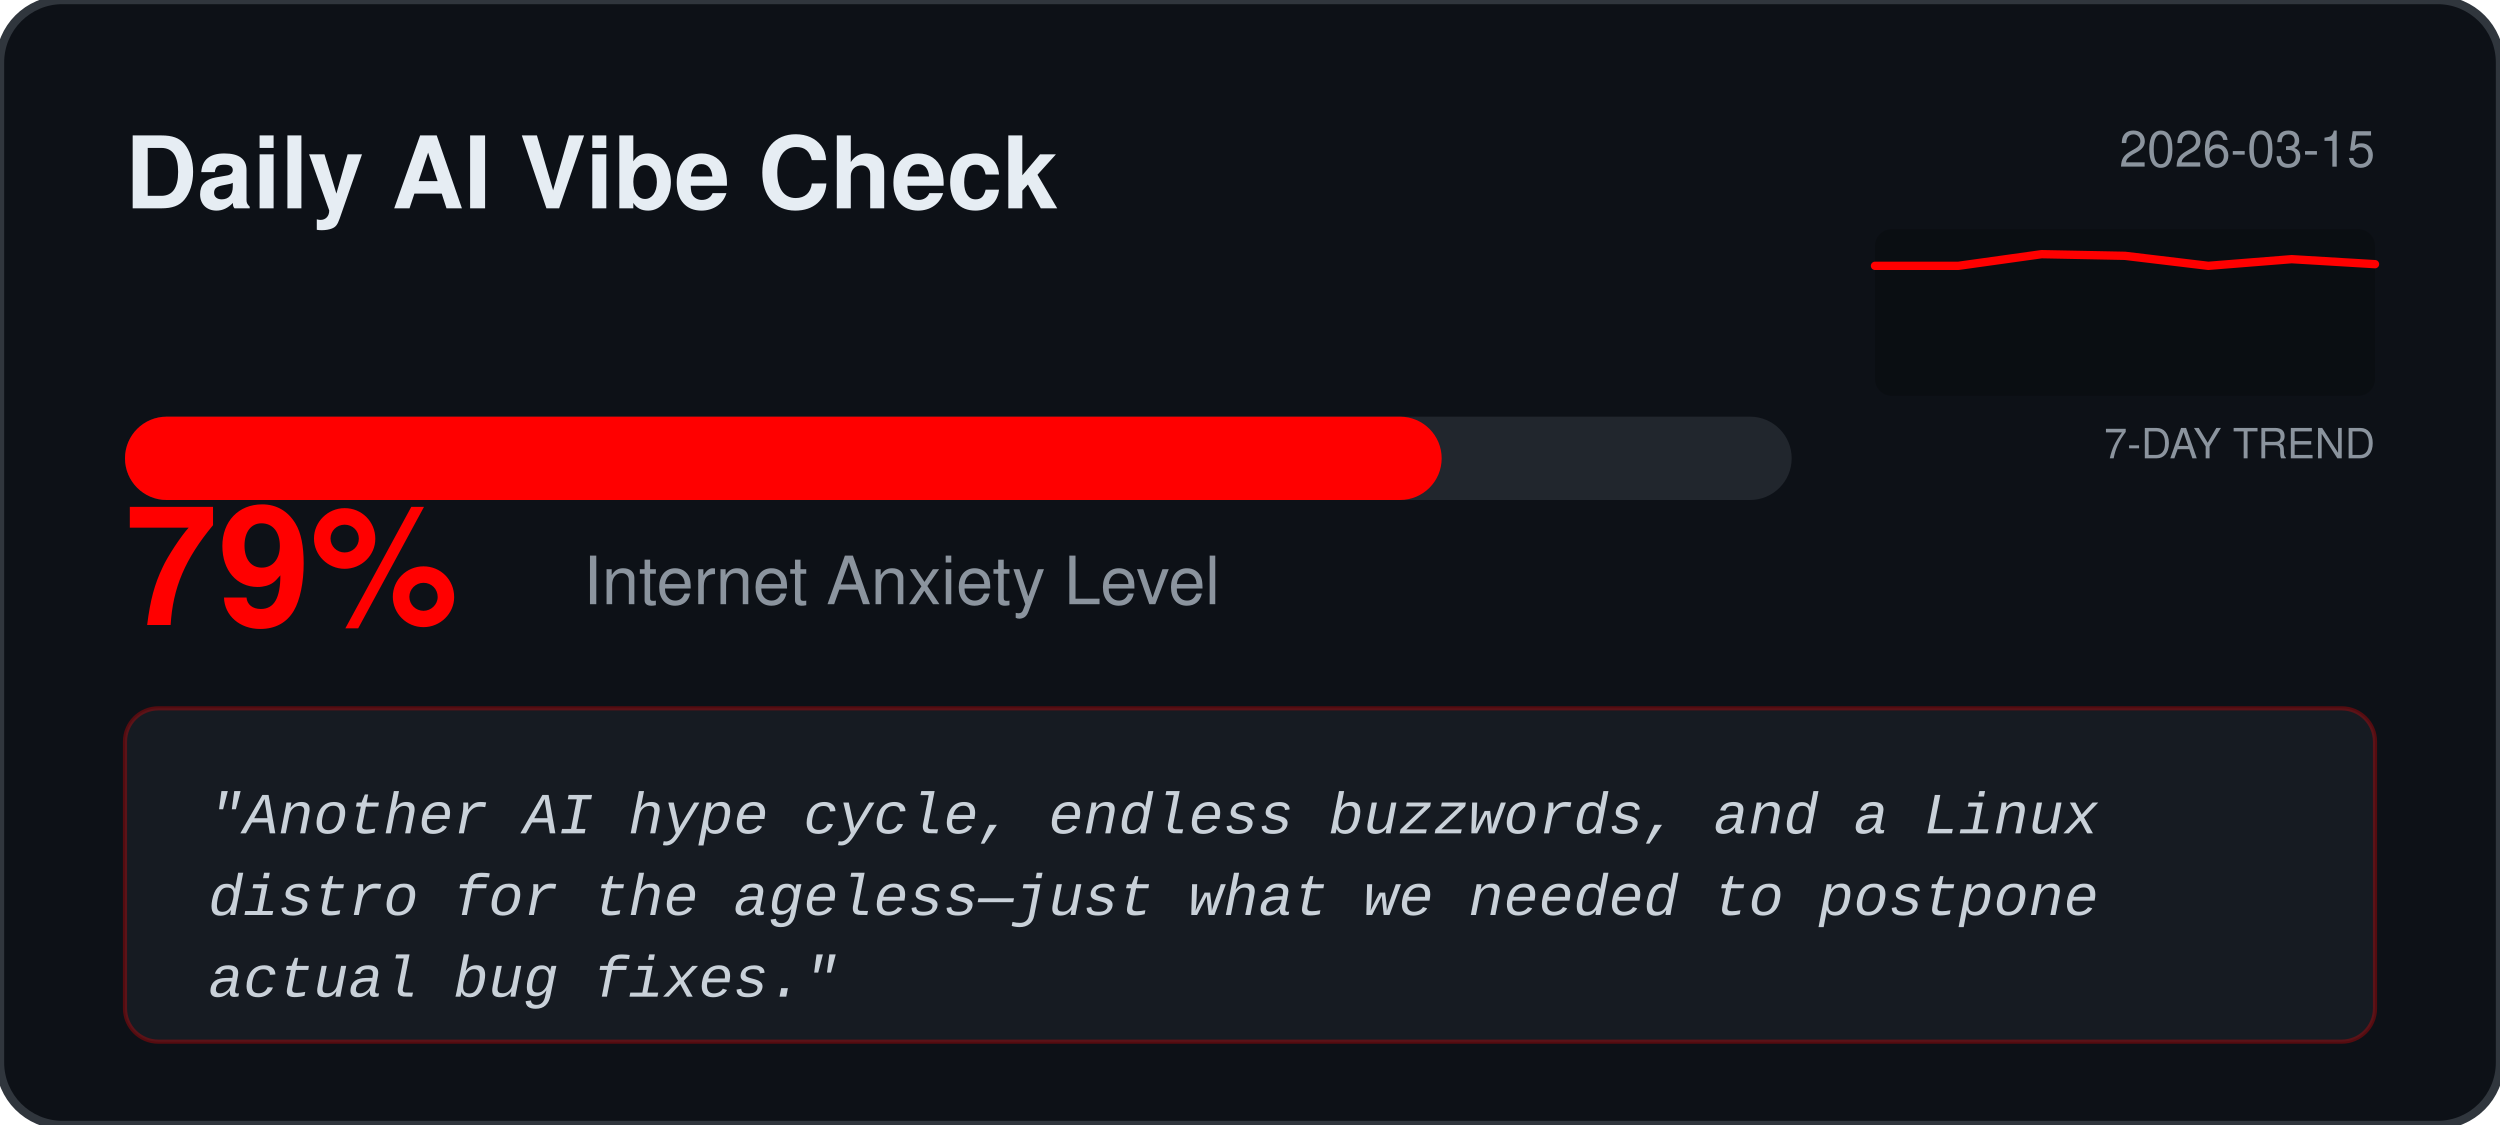
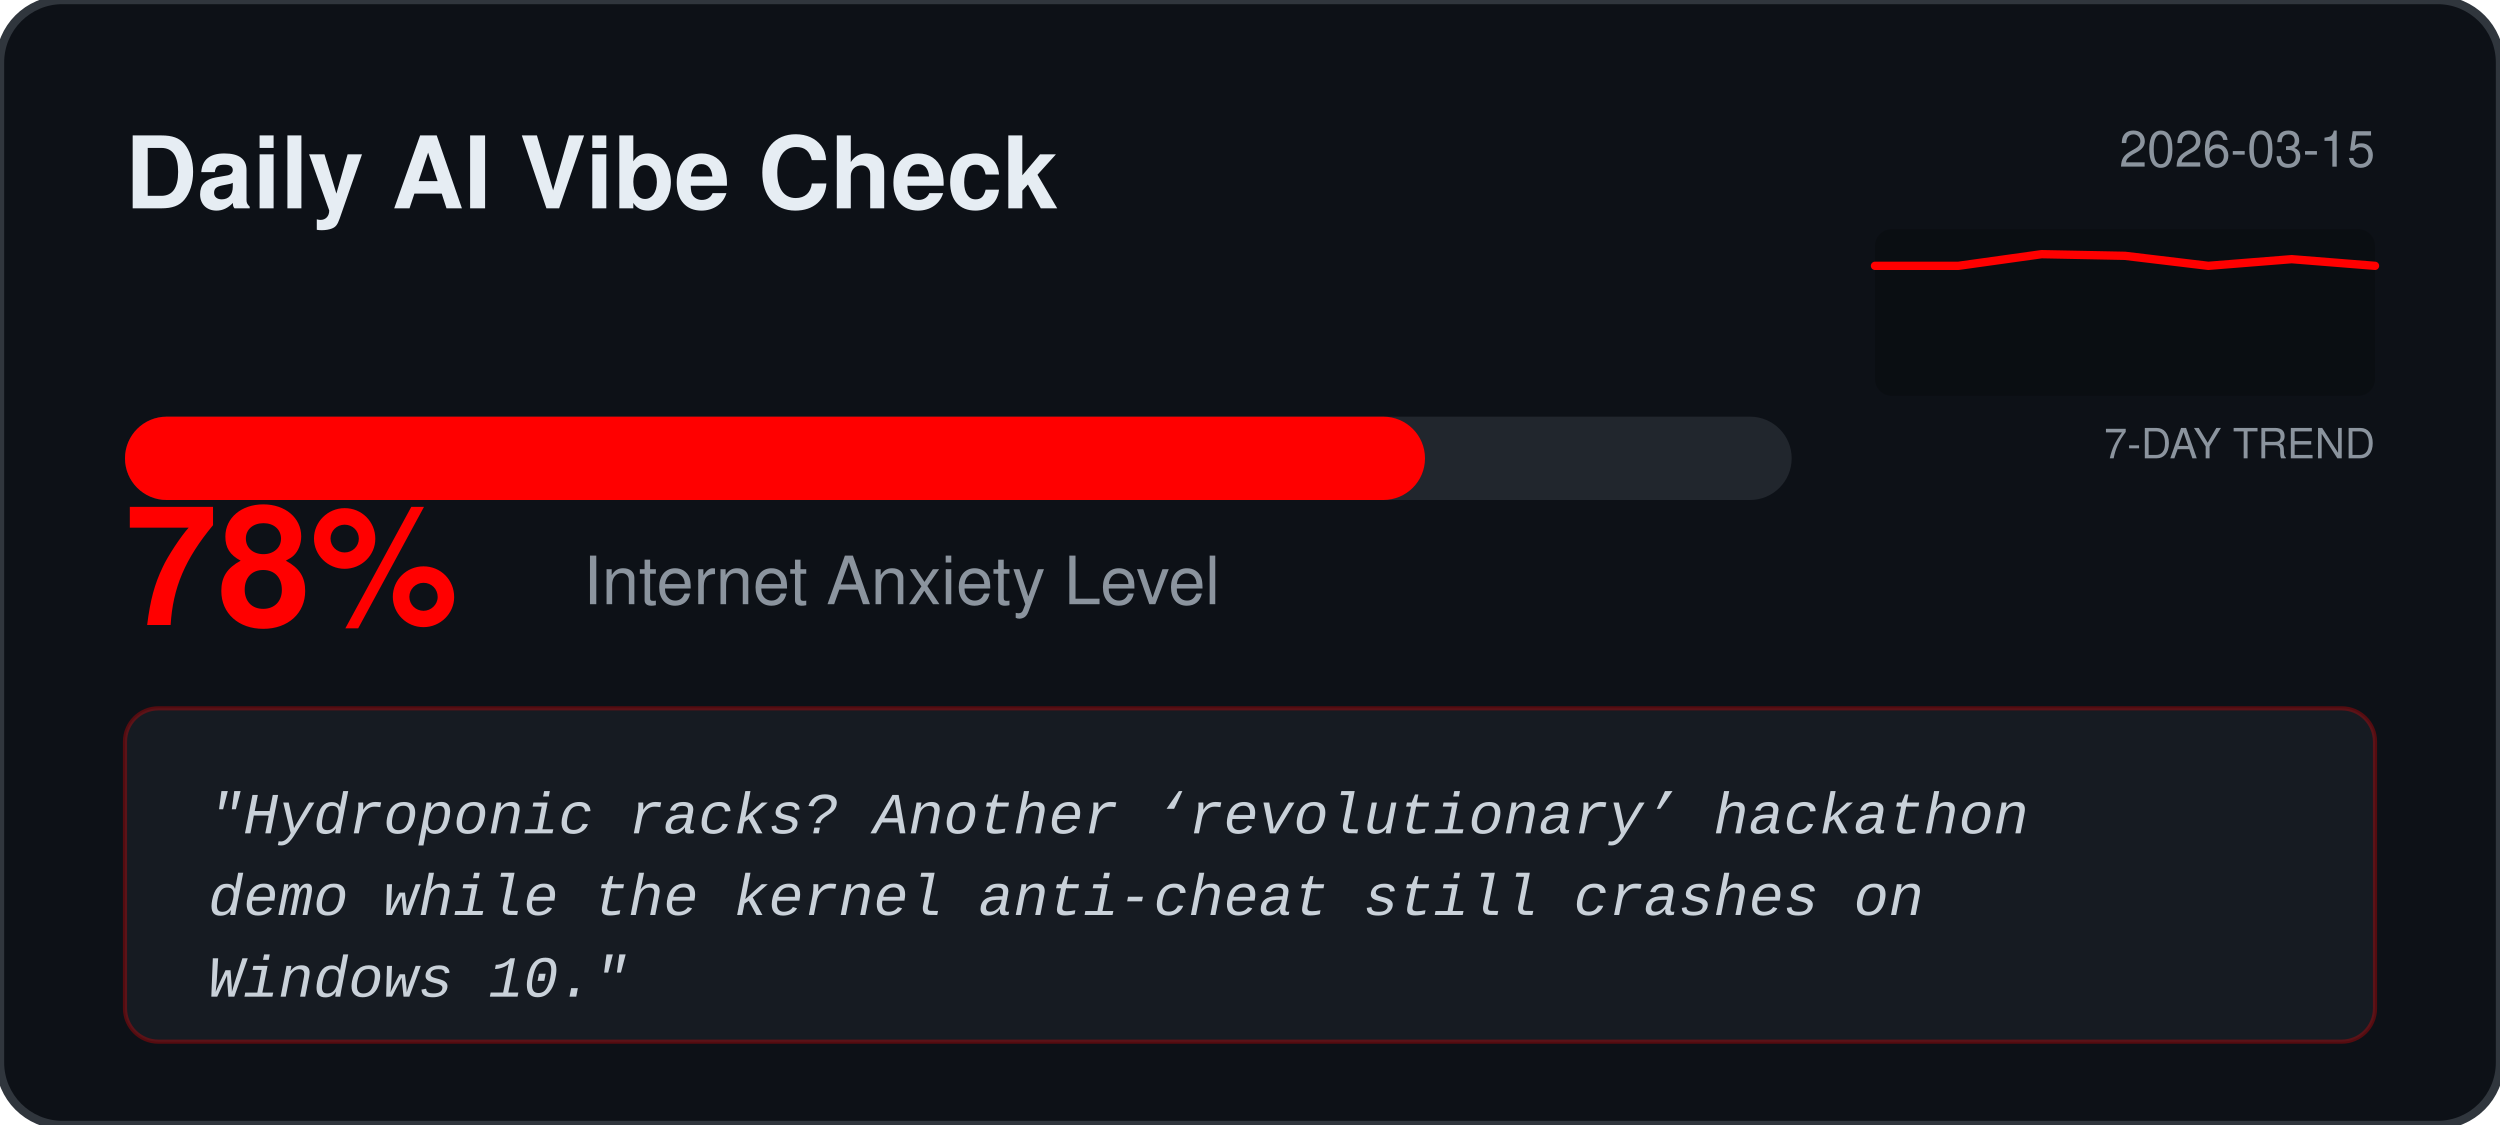
<svg xmlns="http://www.w3.org/2000/svg" width="600" height="270" viewBox="0 0 600 270" fill="none">
  <rect width="600" height="270" rx="15" fill="#0D1117" stroke="#30363D" stroke-width="2" />
  <text x="30" y="50" fill="#E6EDF3" font-family="Segoe UI, Helvetica, sans-serif" font-weight="bold" font-size="24">Daily AI Vibe Check</text>
  <text x="570" y="40" fill="#8B949E" font-family="Segoe UI, Helvetica, sans-serif" font-size="12" text-anchor="end">2026-03-15</text>
  <rect x="450" y="55" width="120" height="40" fill="#000000" fill-opacity="0.2" rx="4" />
  <text x="570" y="110" fill="#8B949E" font-family="Segoe UI, Helvetica, sans-serif" font-size="10" text-anchor="end">7-DAY TREND</text>
-   <polyline points="450.0,63.8 470.0,63.8 490.0,61.0 510.0,61.4 530.0,63.8 550.0,62.2 570.0,63.4" fill="none" stroke="#FF0000" stroke-width="2" stroke-linecap="round" stroke-linejoin="round" />
+   <polyline points="450.0,63.8 470.0,63.8 490.0,61.0 510.0,61.4 530.0,63.8 550.0,62.2 570.0,63.8" fill="none" stroke="#FF0000" stroke-width="2" stroke-linecap="round" stroke-linejoin="round" />
  <rect x="30" y="100" width="400" height="20" rx="10" fill="#21262D" />
-   <rect x="30" y="100" width="316.0" height="20" rx="10" fill="#FF0000" />
-   <text x="30" y="150" fill="#FF0000" font-family="Segoe UI, Helvetica, sans-serif" font-weight="bold" font-size="40">79%</text>
+   <rect x="30" y="100" width="312.0" height="20" rx="10" fill="#FF0000" />
+   <text x="30" y="150" fill="#FF0000" font-family="Segoe UI, Helvetica, sans-serif" font-weight="bold" font-size="40">78%</text>
  <text x="140" y="145" fill="#8B949E" font-family="Segoe UI, Helvetica, sans-serif" font-size="16">Internet Anxiety Level</text>
  <rect x="30" y="170" width="540" height="80" rx="8" fill="#161B22" stroke="#FF0000" stroke-opacity="0.3" />
  <text x="50" y="200" fill="#C9D1D9" font-family="Courier New, monospace" font-size="14" font-style="italic">
-     <tspan x="50" dy="0">"Another AI hype cycle, endless buzzwords, and a Linux</tspan>
-     <tspan x="50" dy="1.4em">distro for the ageless—just what we needed to postpone</tspan>
-     <tspan x="50" dy="1.4em">actual bug fixes."</tspan>
+     <tspan x="50" dy="0">"Hydroponic racks? Another ‘revolutionary’ hackathon</tspan>
+     <tspan x="50" dy="1.4em">demo while the kernel anti‑cheat still crashes on</tspan>
+     <tspan x="50" dy="1.4em">Windows 10."</tspan>
  </text>
</svg>
